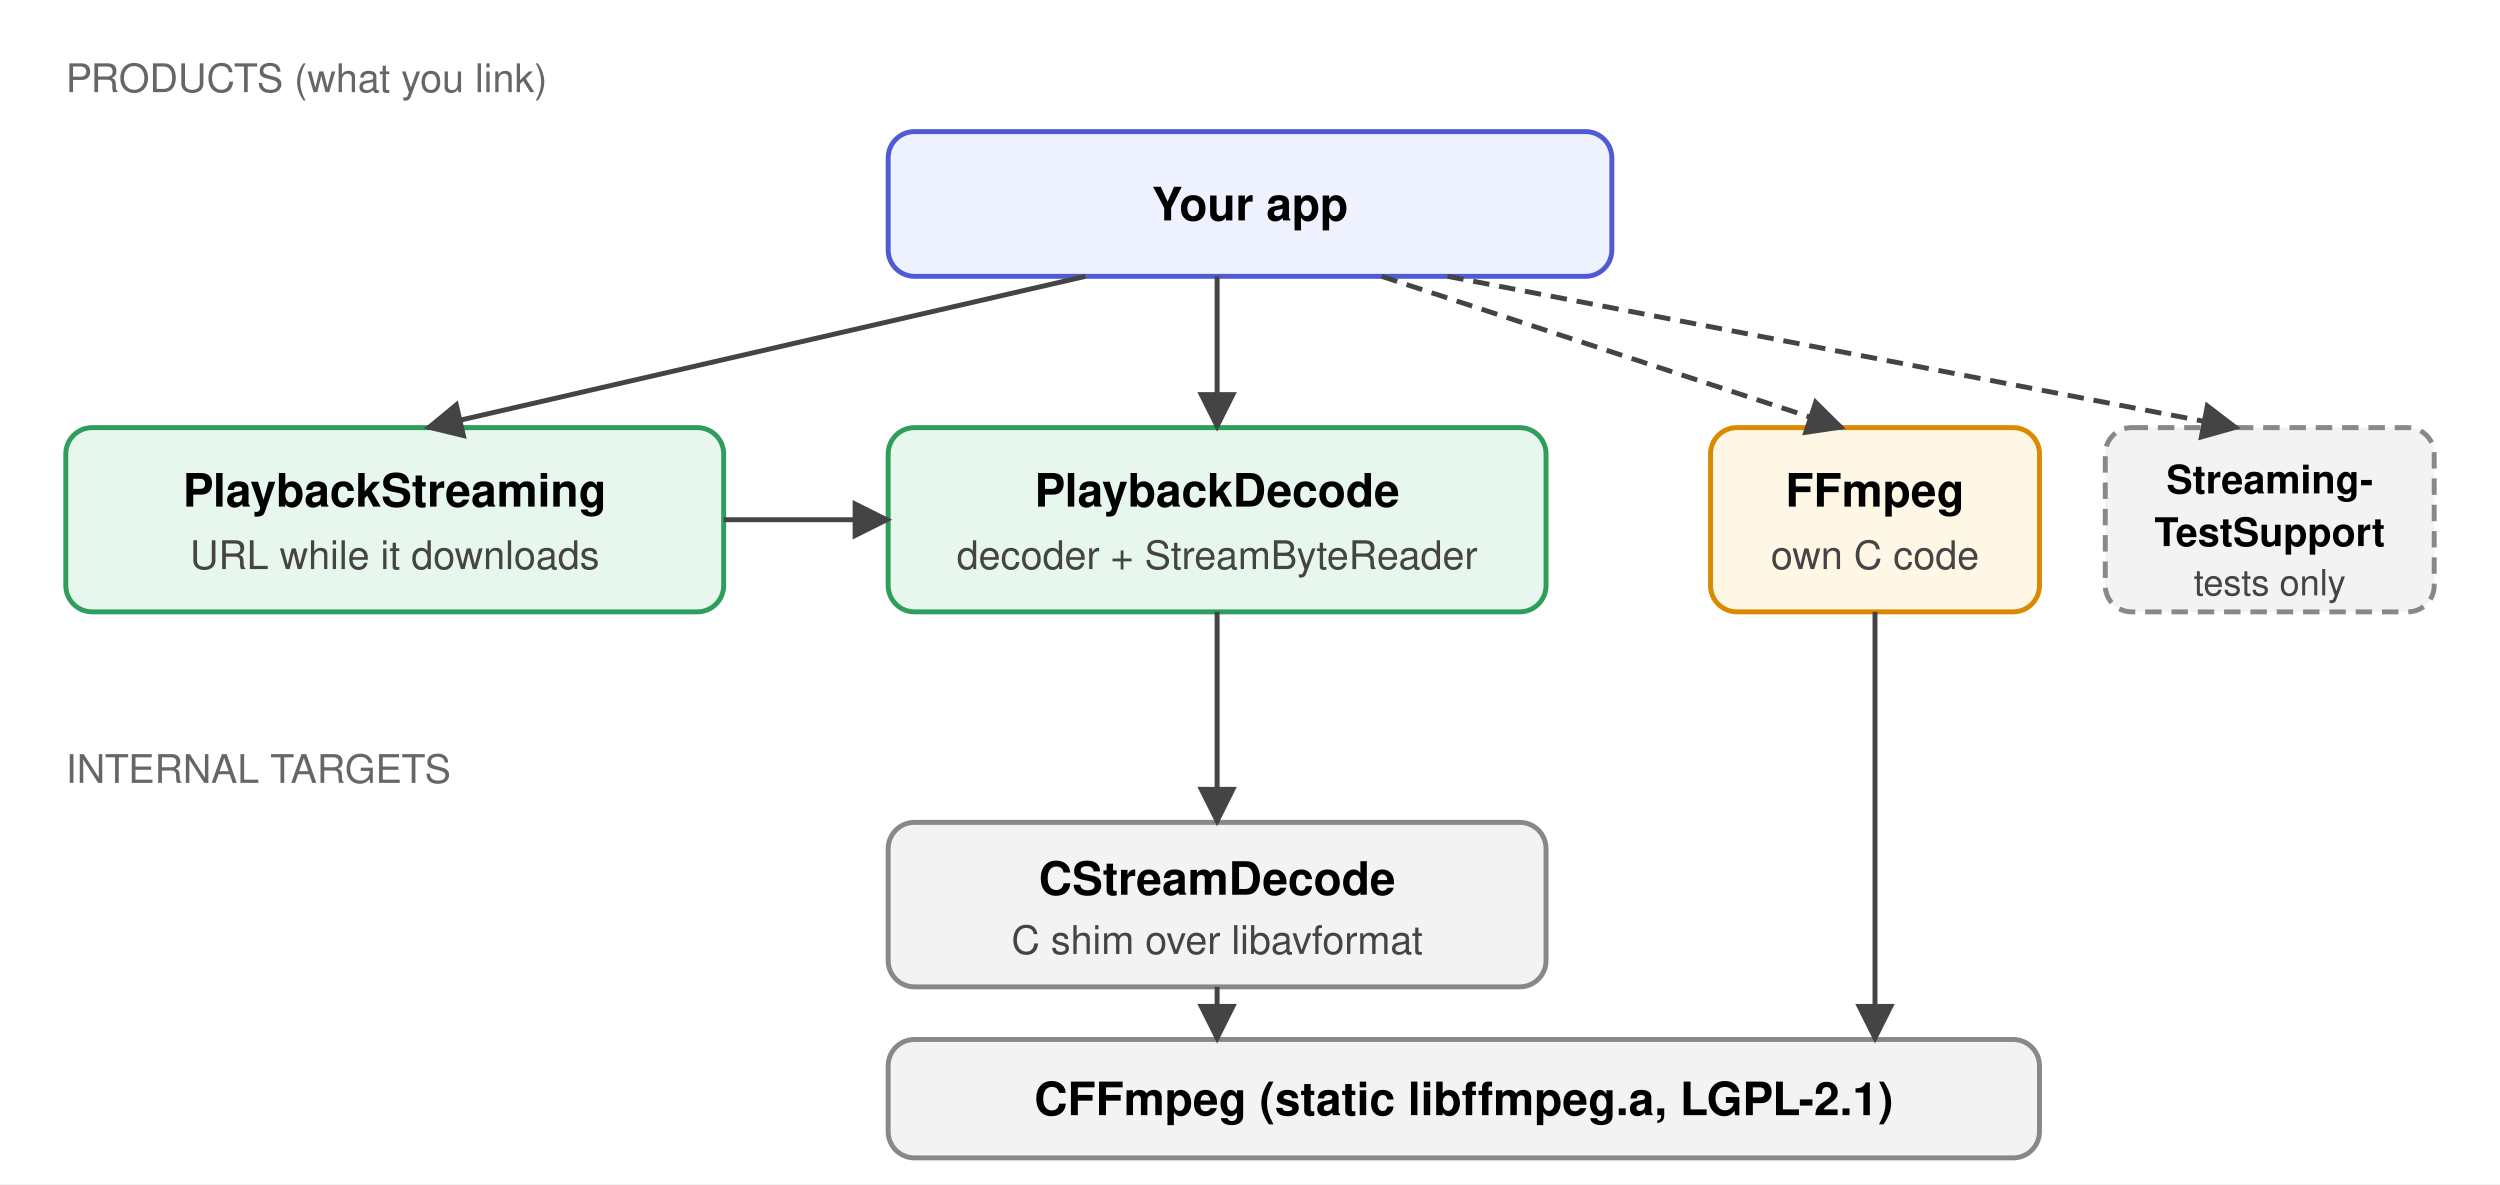
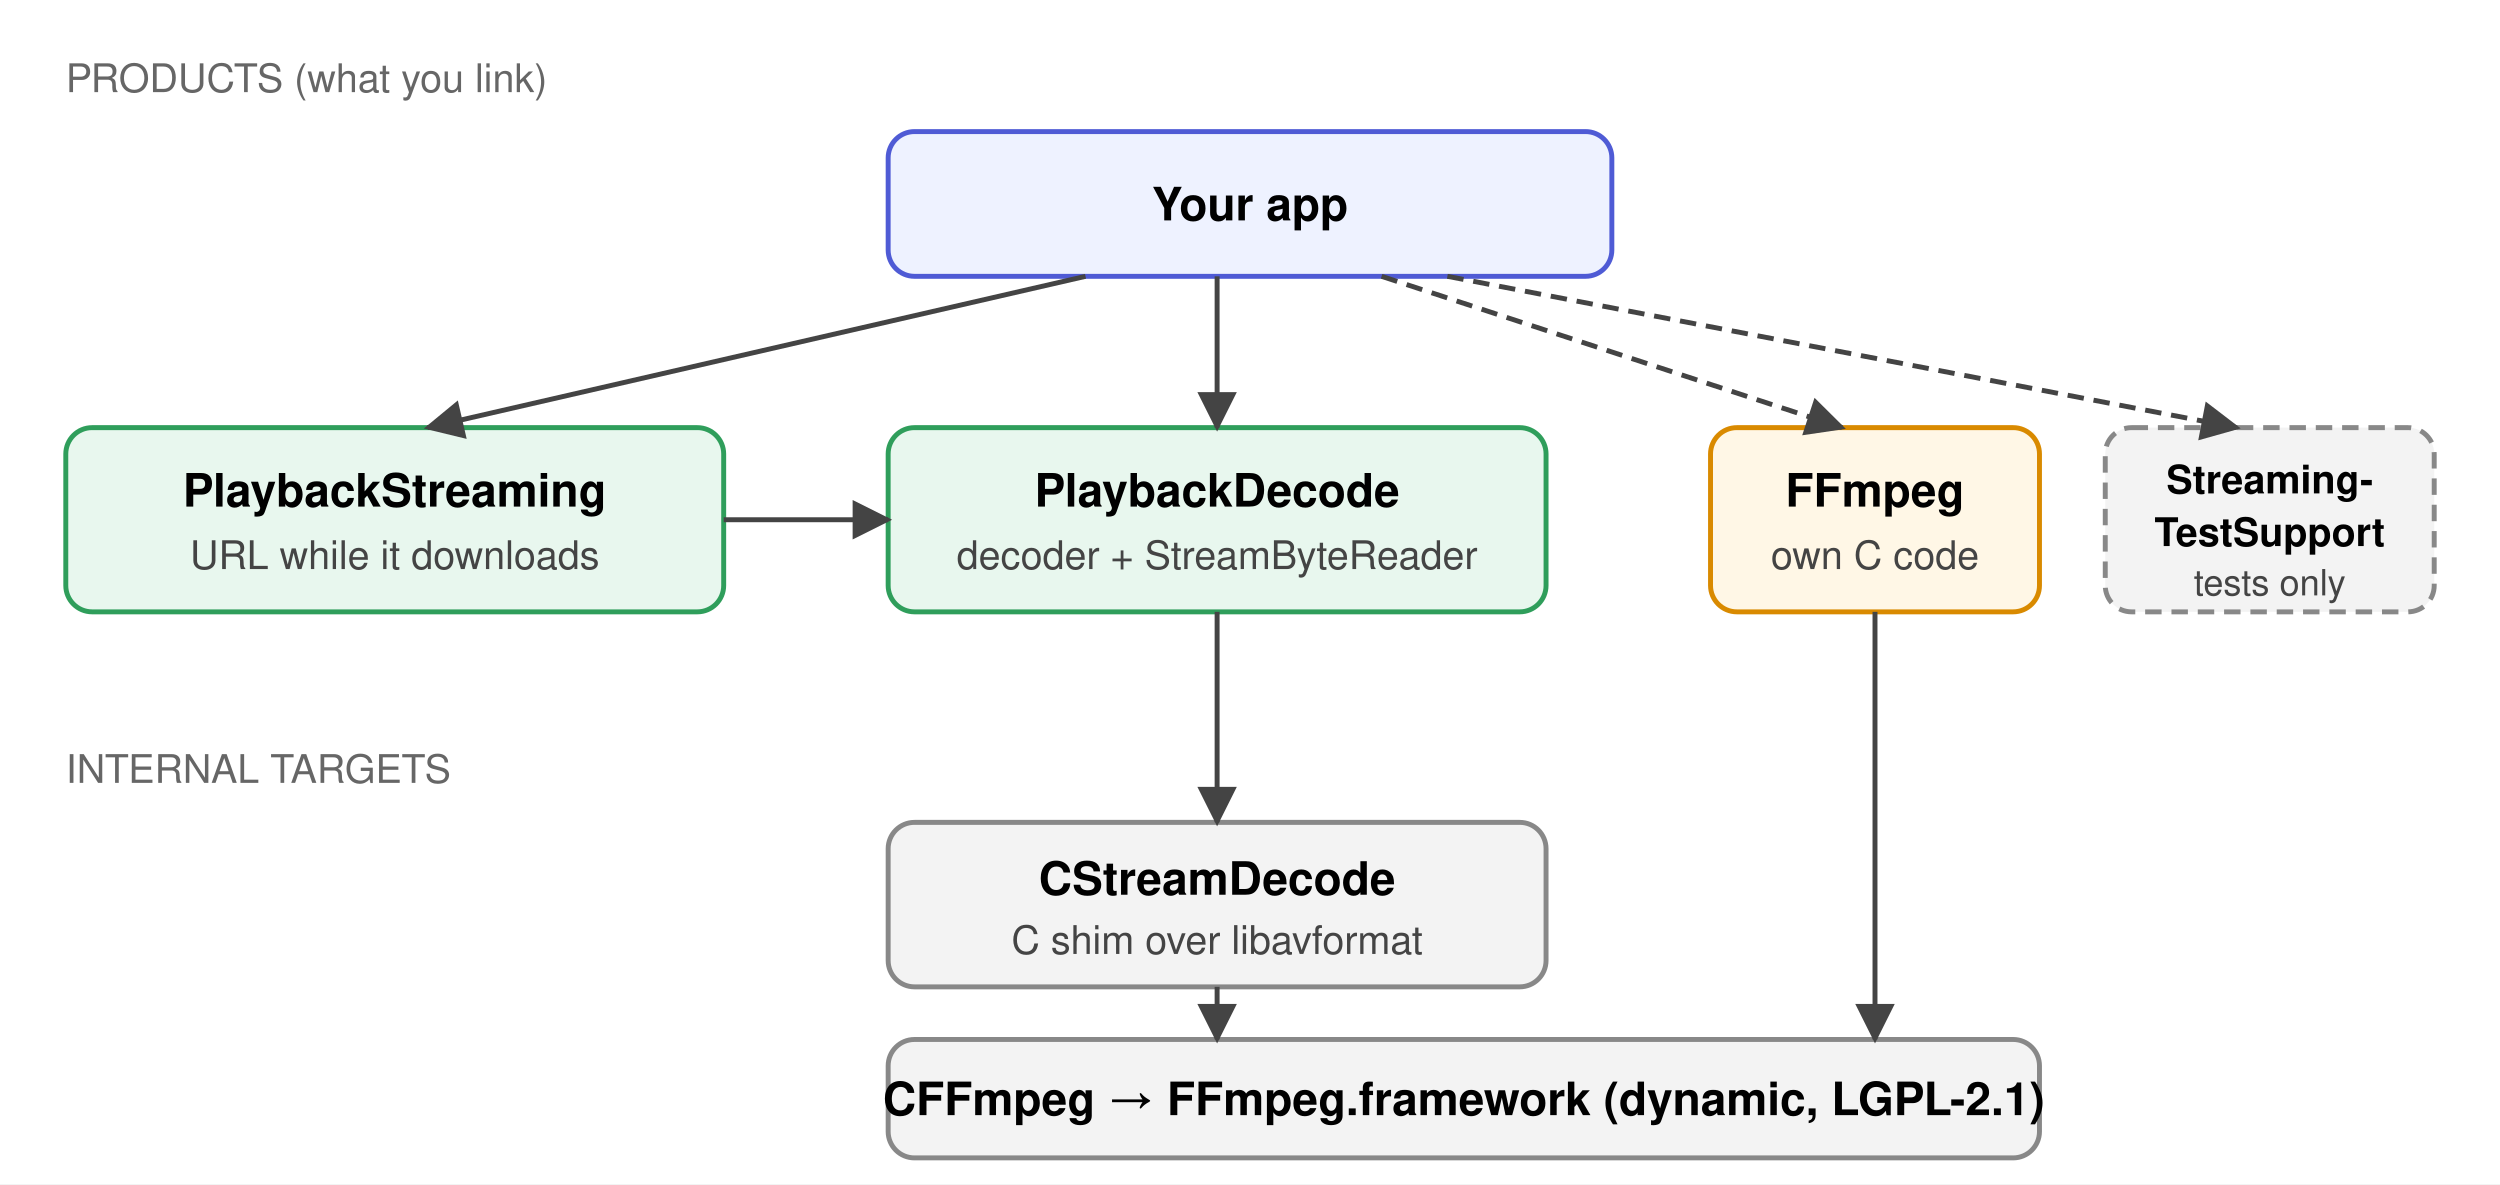
<svg xmlns="http://www.w3.org/2000/svg" viewBox="0 0 760 360" font-family="-apple-system, Helvetica, Arial, sans-serif" font-size="14">
  <defs>
    <marker id="a" viewBox="0 0 10 10" refX="9" refY="5" markerWidth="8" markerHeight="8" orient="auto">
      <path d="M0 0L10 5L0 10z" fill="#444" />
    </marker>
  </defs>
  <rect width="760" height="360" fill="#fff" />
  <text x="20" y="28" font-size="12" fill="#666">PRODUCTS (what you link)</text>
  <text x="20" y="238" font-size="12" fill="#666">INTERNAL TARGETS</text>
  <rect x="270" y="40" width="220" height="44" rx="8" fill="#eef2ff" stroke="#4f5bd5" stroke-width="1.5" />
  <text x="380" y="67" text-anchor="middle" font-weight="600">Your app</text>
  <rect x="20" y="130" width="200" height="56" rx="8" fill="#e8f7ee" stroke="#2f9e5b" stroke-width="1.5" />
  <text x="120" y="154" text-anchor="middle" font-weight="600">PlaybackStreaming</text>
  <text x="120" y="173" text-anchor="middle" font-size="12" fill="#444">URL while it downloads</text>
  <rect x="270" y="130" width="200" height="56" rx="8" fill="#e8f7ee" stroke="#2f9e5b" stroke-width="1.5" />
  <text x="370" y="154" text-anchor="middle" font-weight="600">PlaybackDecode</text>
  <text x="370" y="173" text-anchor="middle" font-size="12" fill="#444">decoder + StreamByteReader</text>
  <rect x="520" y="130" width="100" height="56" rx="8" fill="#fff7e6" stroke="#d98a00" stroke-width="1.5" />
  <text x="570" y="154" text-anchor="middle" font-weight="600">FFmpeg</text>
  <text x="570" y="173" text-anchor="middle" font-size="12" fill="#444">own C code</text>
  <rect x="640" y="130" width="100" height="56" rx="8" fill="#f3f3f3" stroke="#888" stroke-width="1.5" stroke-dasharray="5 3" />
  <text x="690" y="150" text-anchor="middle" font-weight="600" font-size="12">Streaming-</text>
  <text x="690" y="166" text-anchor="middle" font-weight="600" font-size="12">TestSupport</text>
  <text x="690" y="181" text-anchor="middle" font-size="11" fill="#444">tests only</text>
  <rect x="270" y="250" width="200" height="50" rx="8" fill="#f3f3f3" stroke="#888" stroke-width="1.5" />
  <text x="370" y="272" text-anchor="middle" font-weight="600">CStreamDecode</text>
  <text x="370" y="290" text-anchor="middle" font-size="12" fill="#444">C shim over libavformat</text>
  <rect x="270" y="316" width="350" height="36" rx="8" fill="#f3f3f3" stroke="#888" stroke-width="1.5" />
-   <text x="445" y="339" text-anchor="middle" font-weight="600">CFFmpeg (static libffmpeg.a, LGPL-2.1)</text>
+   <text x="445" y="339" text-anchor="middle" font-weight="600">CFFmpeg → FFmpeg.framework (dynamic, LGPL-2.1)</text>
  <g stroke="#444" stroke-width="1.5" fill="none" marker-end="url(#a)">
    <path d="M330 84 L130 130" />
    <path d="M370 84 L370 130" />
    <path d="M420 84 L560 130" stroke-dasharray="5 3" />
    <path d="M440 84 L680 130" stroke-dasharray="5 3" />
    <path d="M220 158 L270 158" />
    <path d="M370 186 L370 250" />
    <path d="M370 300 L370 316" />
    <path d="M570 186 L570 316" />
  </g>
</svg>
